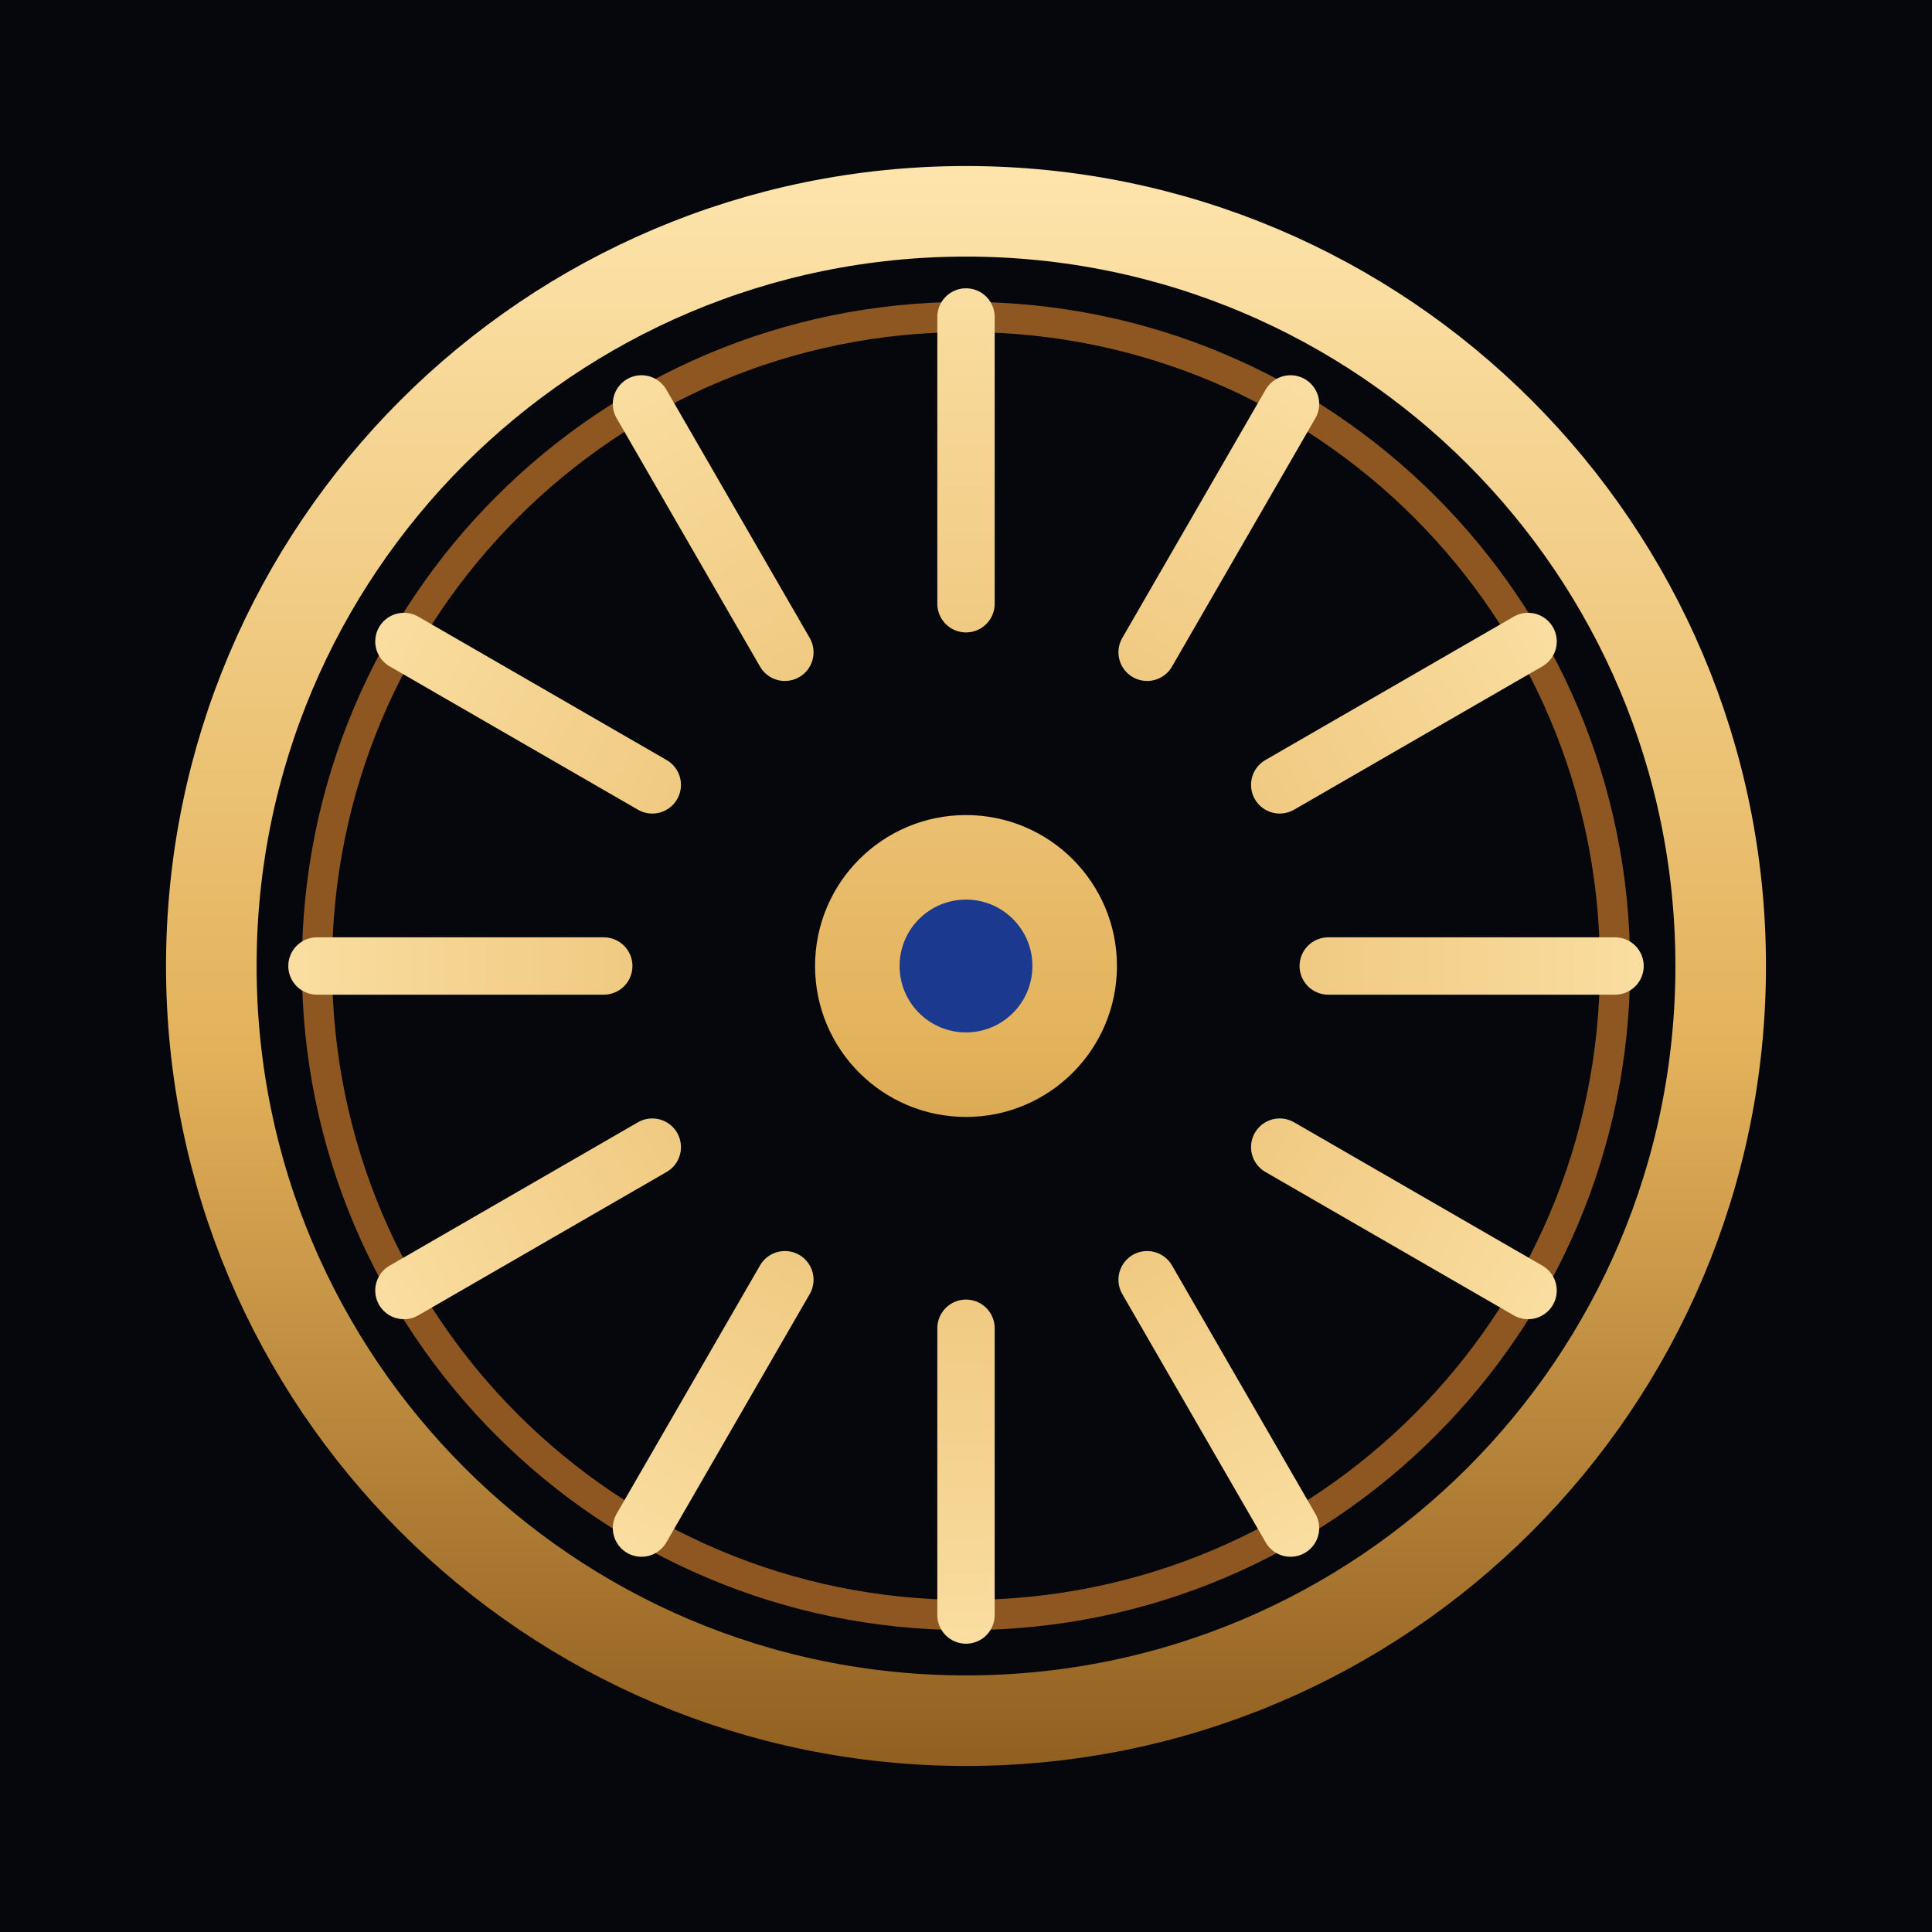
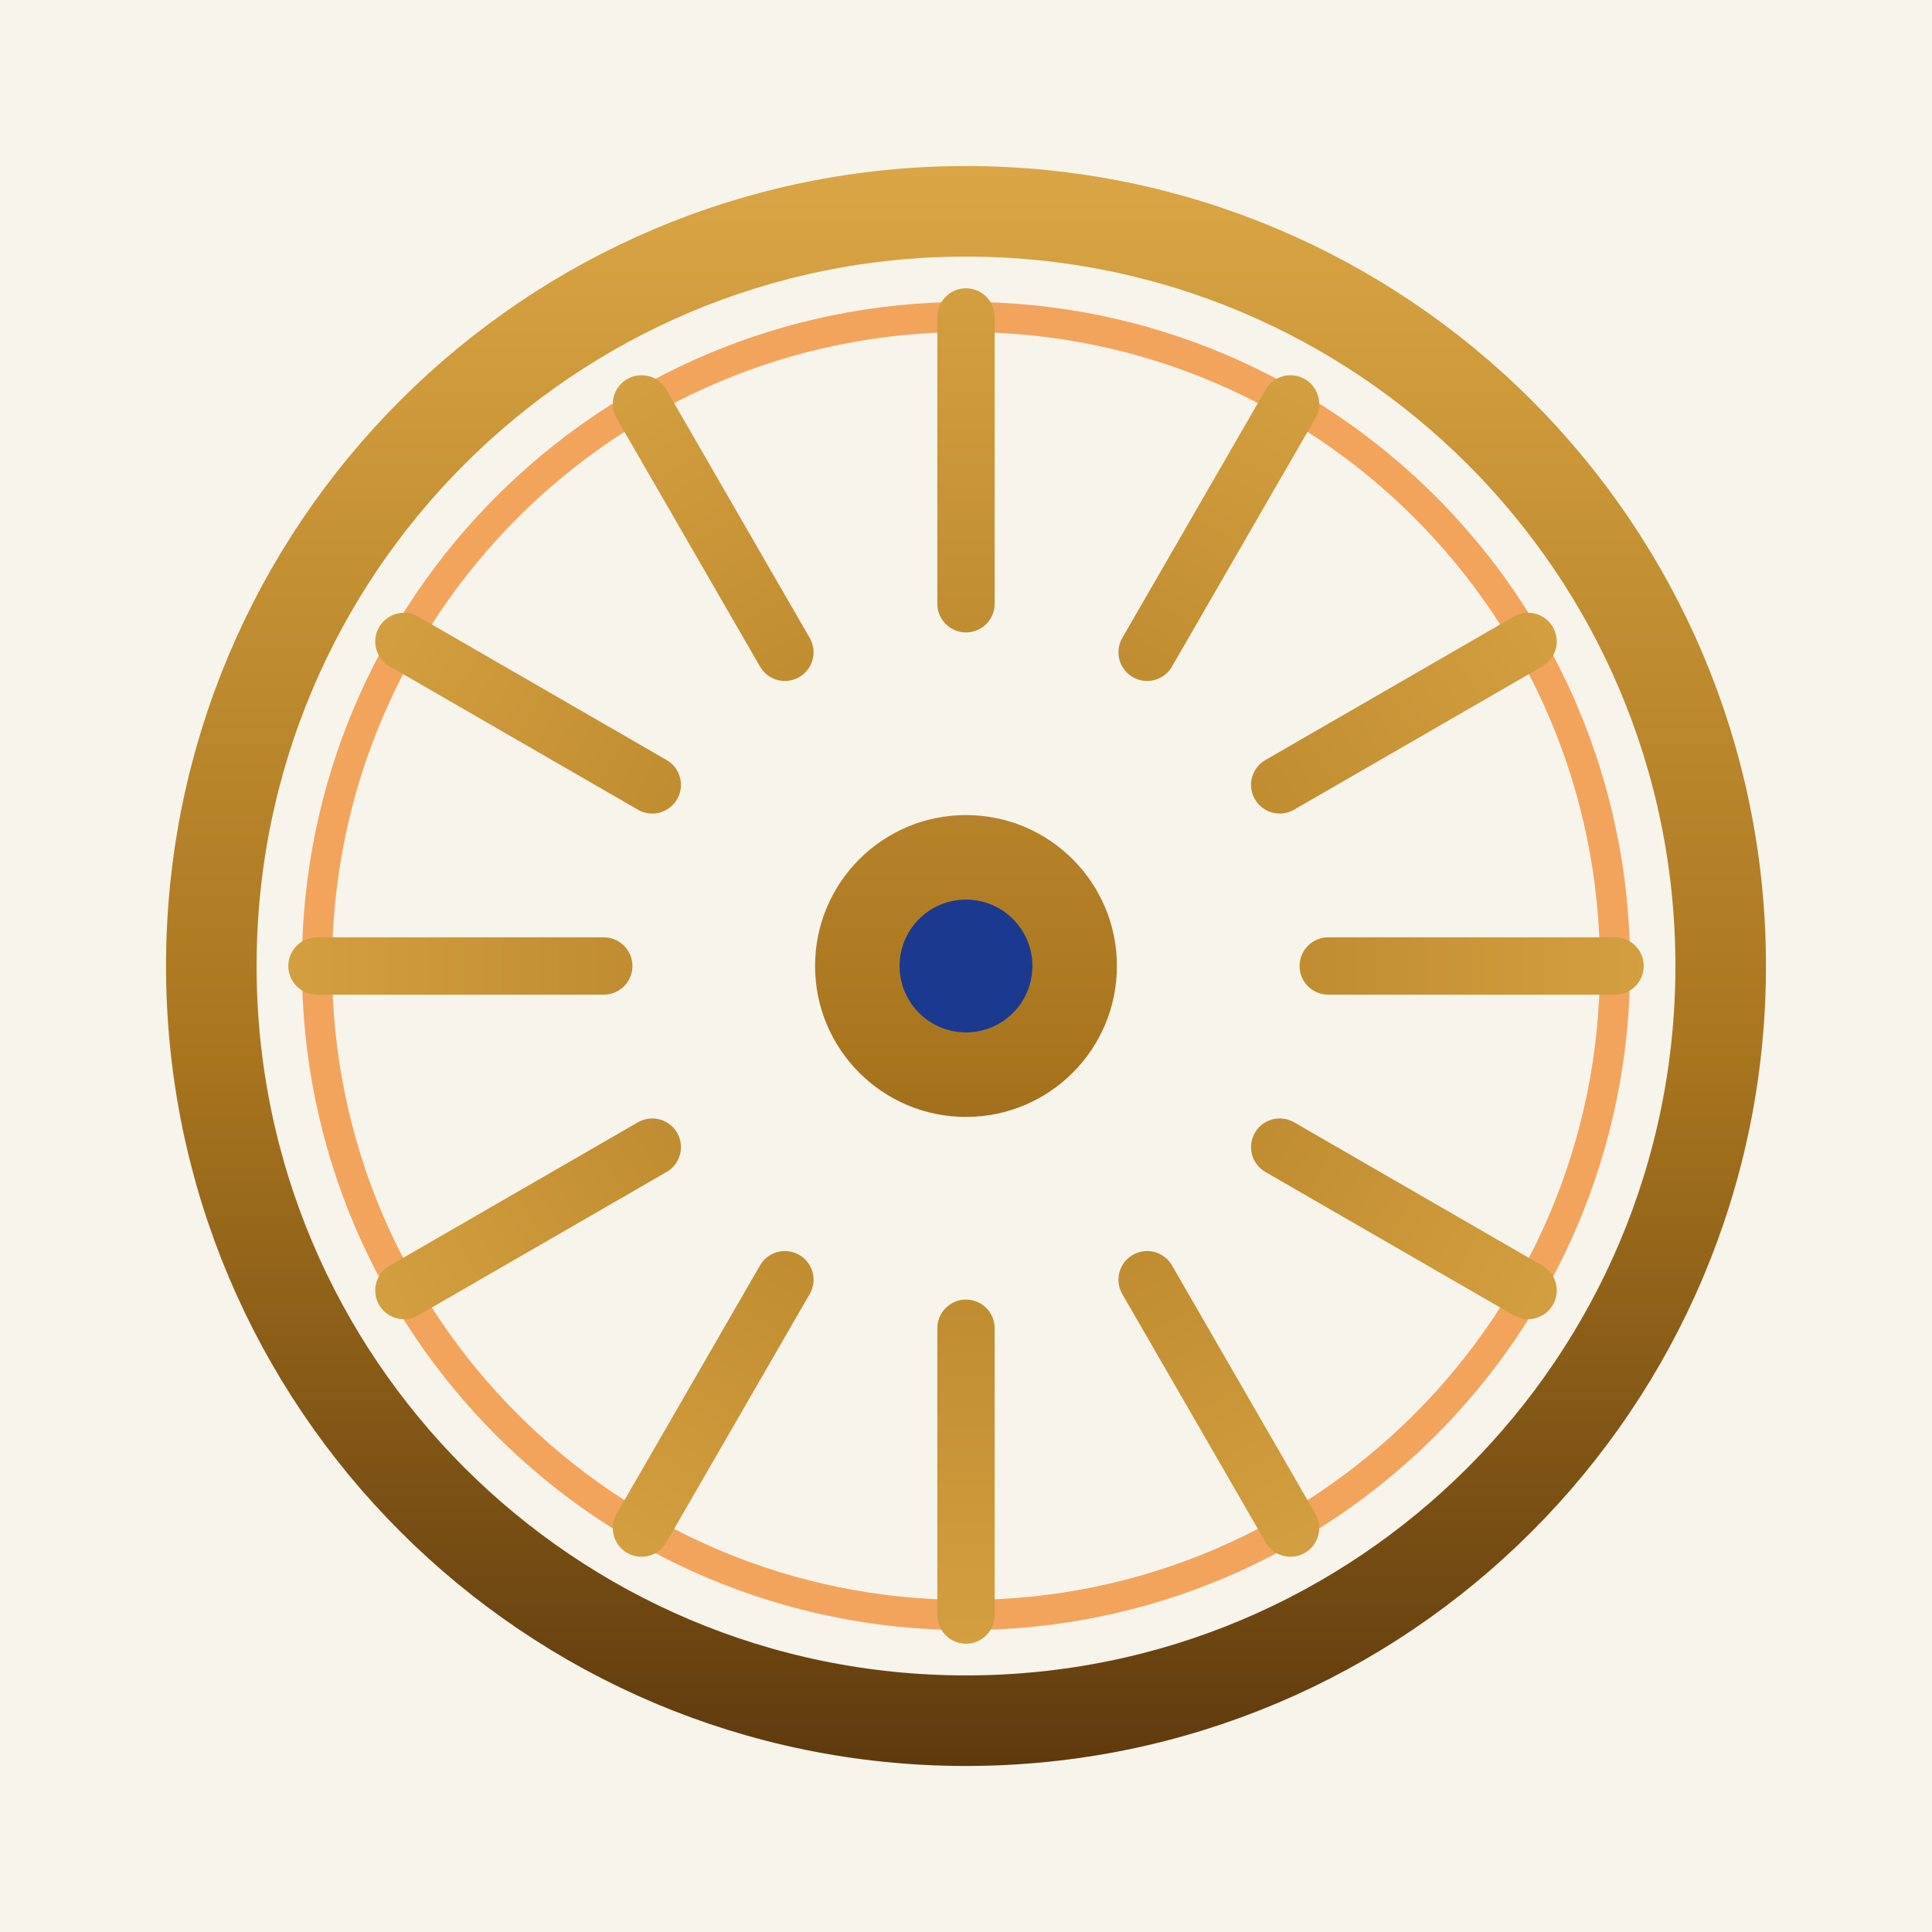
<svg xmlns="http://www.w3.org/2000/svg" viewBox="0 0 64 64">
  <defs>
    <linearGradient id="g" x1="0" y1="4" x2="0" y2="60" gradientUnits="userSpaceOnUse">
-       <stop offset="0" stop-color="#FFE7B0" />
-       <stop offset=".55" stop-color="#E3B25B" />
-       <stop offset="1" stop-color="#8C5A1C" />
+       <stop offset="0" stop-color="#DCA847" />
+       <stop offset=".55" stop-color="#A9761F" />
+       <stop offset="1" stop-color="#5A360D" />
    </linearGradient>
  </defs>
-   <rect width="64" height="64" fill="#05070C" />
+   <rect width="64" height="64" fill="#F7F4EC" />
  <circle cx="32" cy="32" r="25" fill="none" stroke="url(#g)" stroke-width="3" />
-   <circle cx="32" cy="32" r="21.5" fill="none" stroke="#FF9933" stroke-width="1" opacity=".55" />
+   <circle cx="32" cy="32" r="21.5" fill="none" stroke="#F08221" stroke-width="1" opacity=".7" />
  <g stroke="url(#g)" stroke-width="1.9" stroke-linecap="round">
    <line x1="32" y1="10.5" x2="32" y2="20" />
    <line x1="32" y1="10.5" x2="32" y2="20" transform="rotate(30 32 32)" />
    <line x1="32" y1="10.5" x2="32" y2="20" transform="rotate(60 32 32)" />
    <line x1="32" y1="10.5" x2="32" y2="20" transform="rotate(90 32 32)" />
    <line x1="32" y1="10.5" x2="32" y2="20" transform="rotate(120 32 32)" />
    <line x1="32" y1="10.5" x2="32" y2="20" transform="rotate(150 32 32)" />
    <line x1="32" y1="10.5" x2="32" y2="20" transform="rotate(180 32 32)" />
    <line x1="32" y1="10.5" x2="32" y2="20" transform="rotate(210 32 32)" />
    <line x1="32" y1="10.5" x2="32" y2="20" transform="rotate(240 32 32)" />
    <line x1="32" y1="10.5" x2="32" y2="20" transform="rotate(270 32 32)" />
    <line x1="32" y1="10.5" x2="32" y2="20" transform="rotate(300 32 32)" />
    <line x1="32" y1="10.5" x2="32" y2="20" transform="rotate(330 32 32)" />
  </g>
  <circle cx="32" cy="32" r="5" fill="url(#g)" />
  <circle cx="32" cy="32" r="2.2" fill="#1B3A8F" />
</svg>
